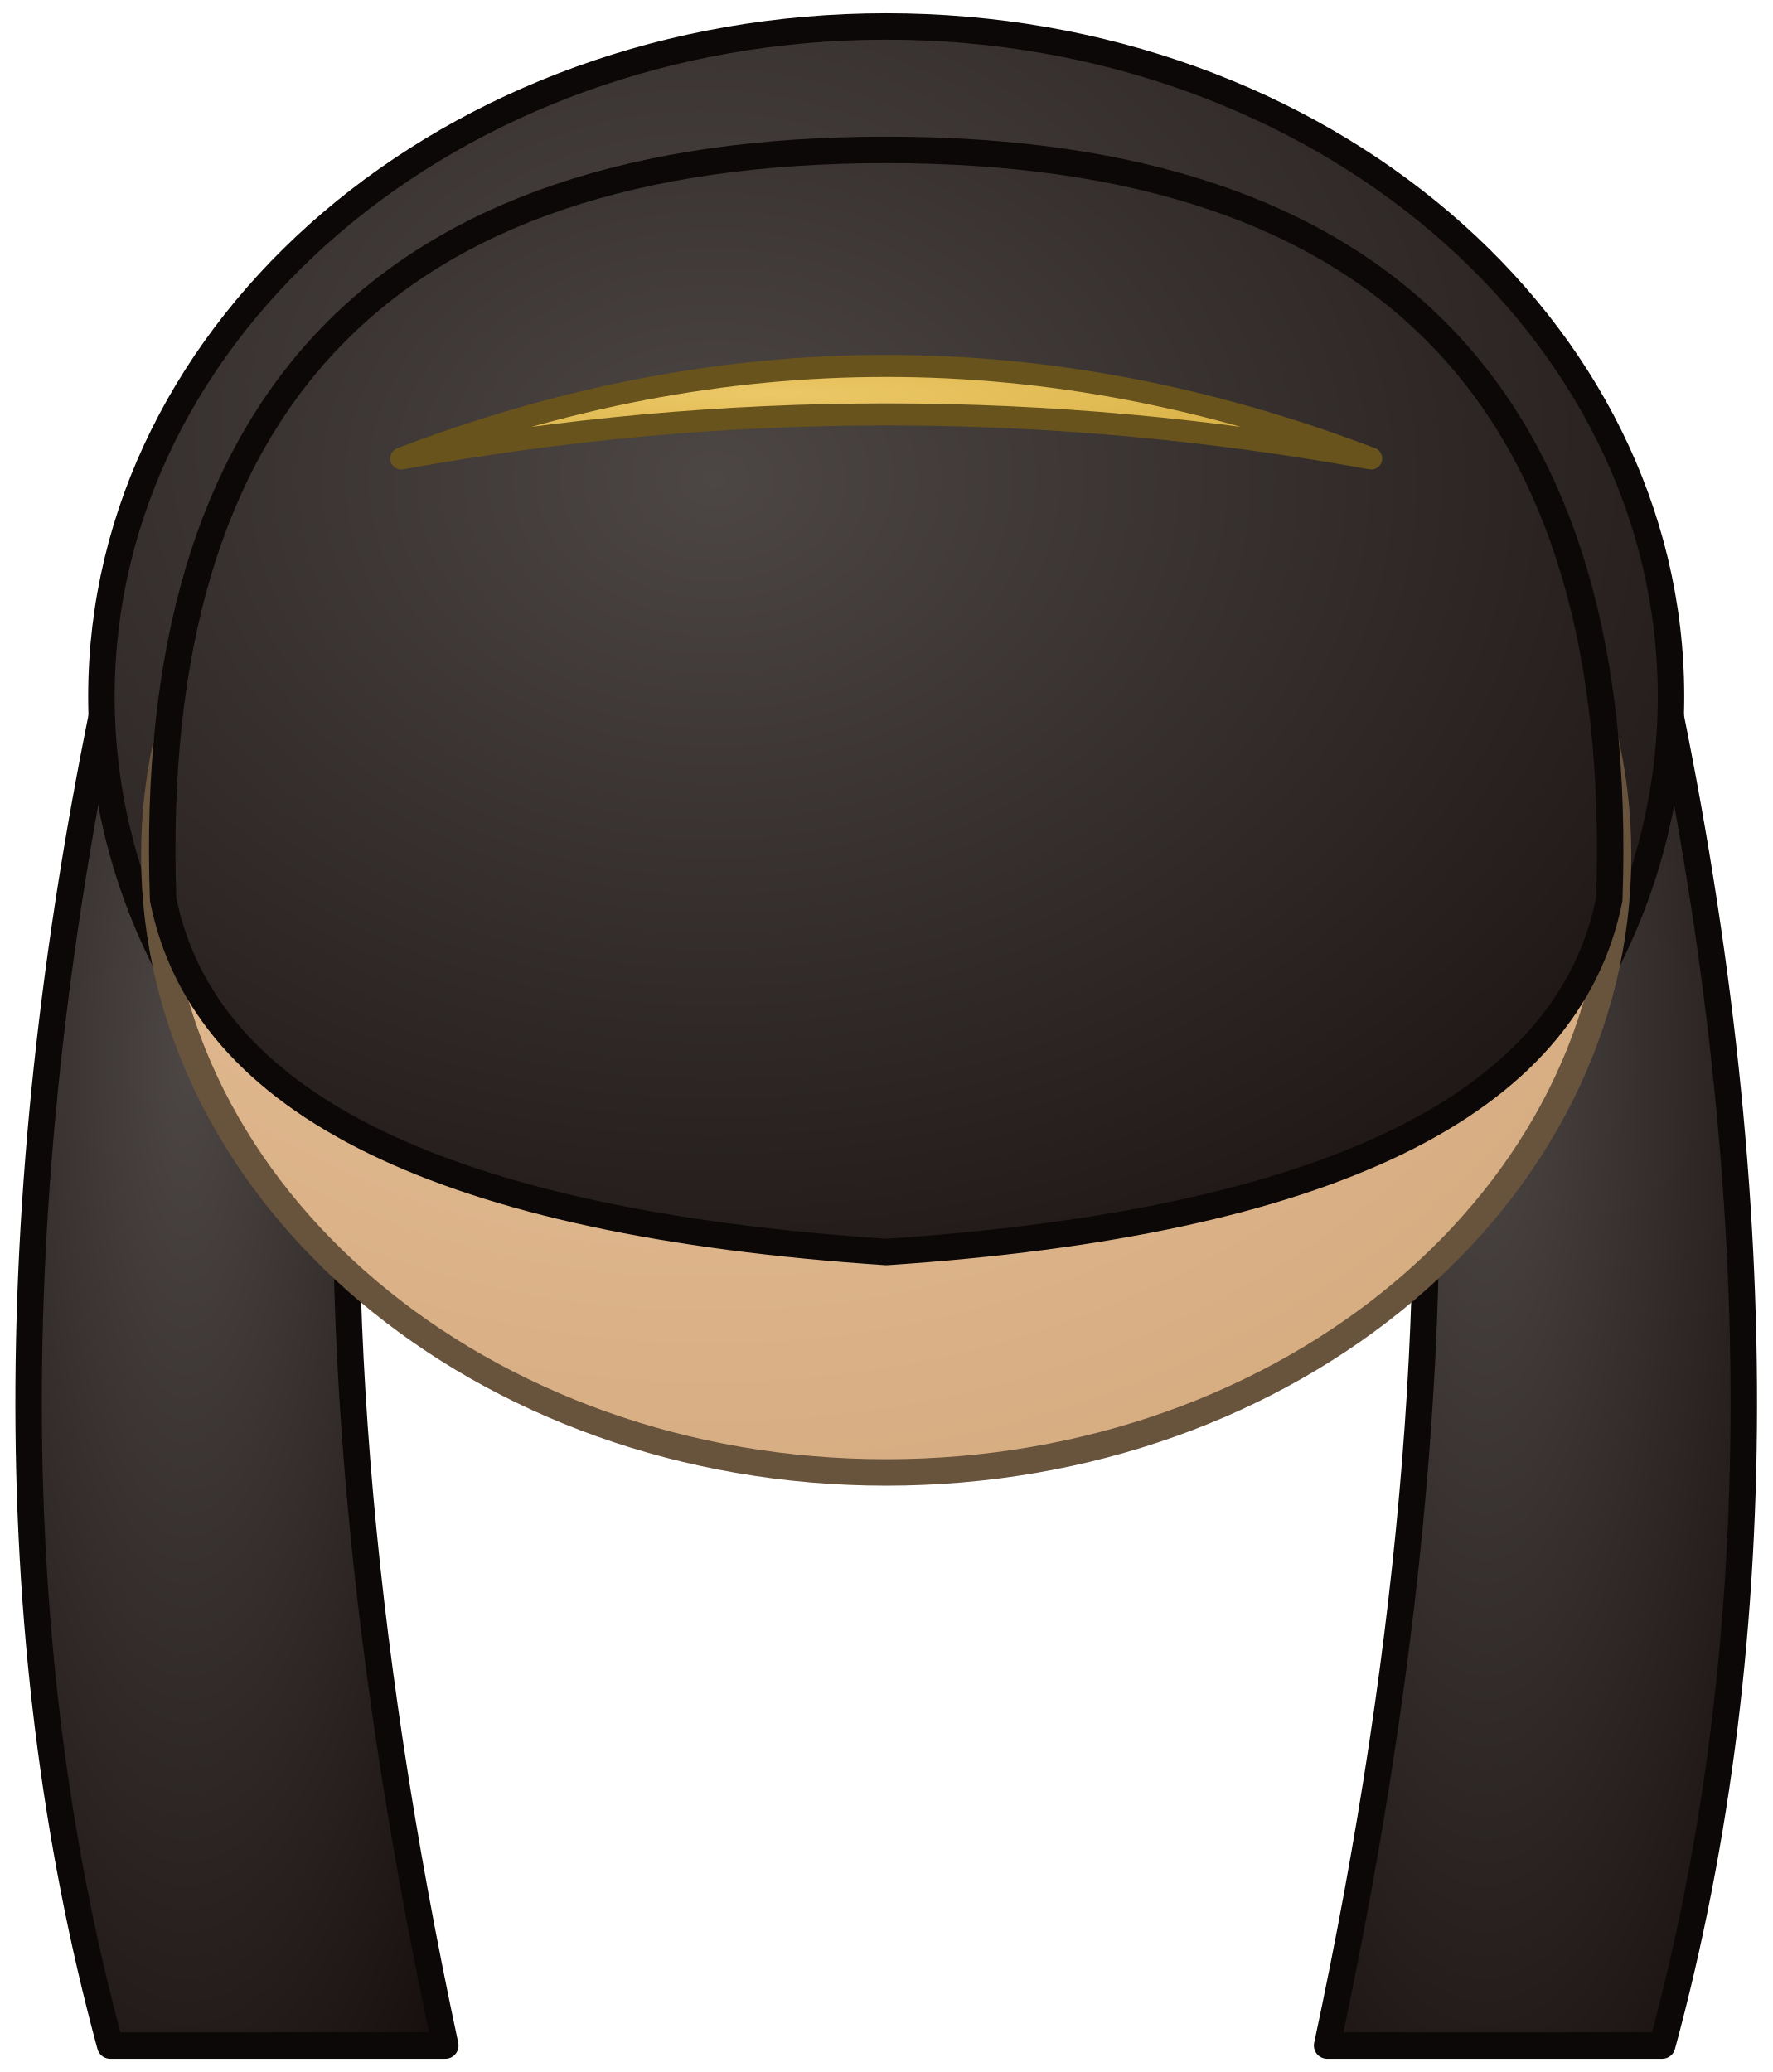
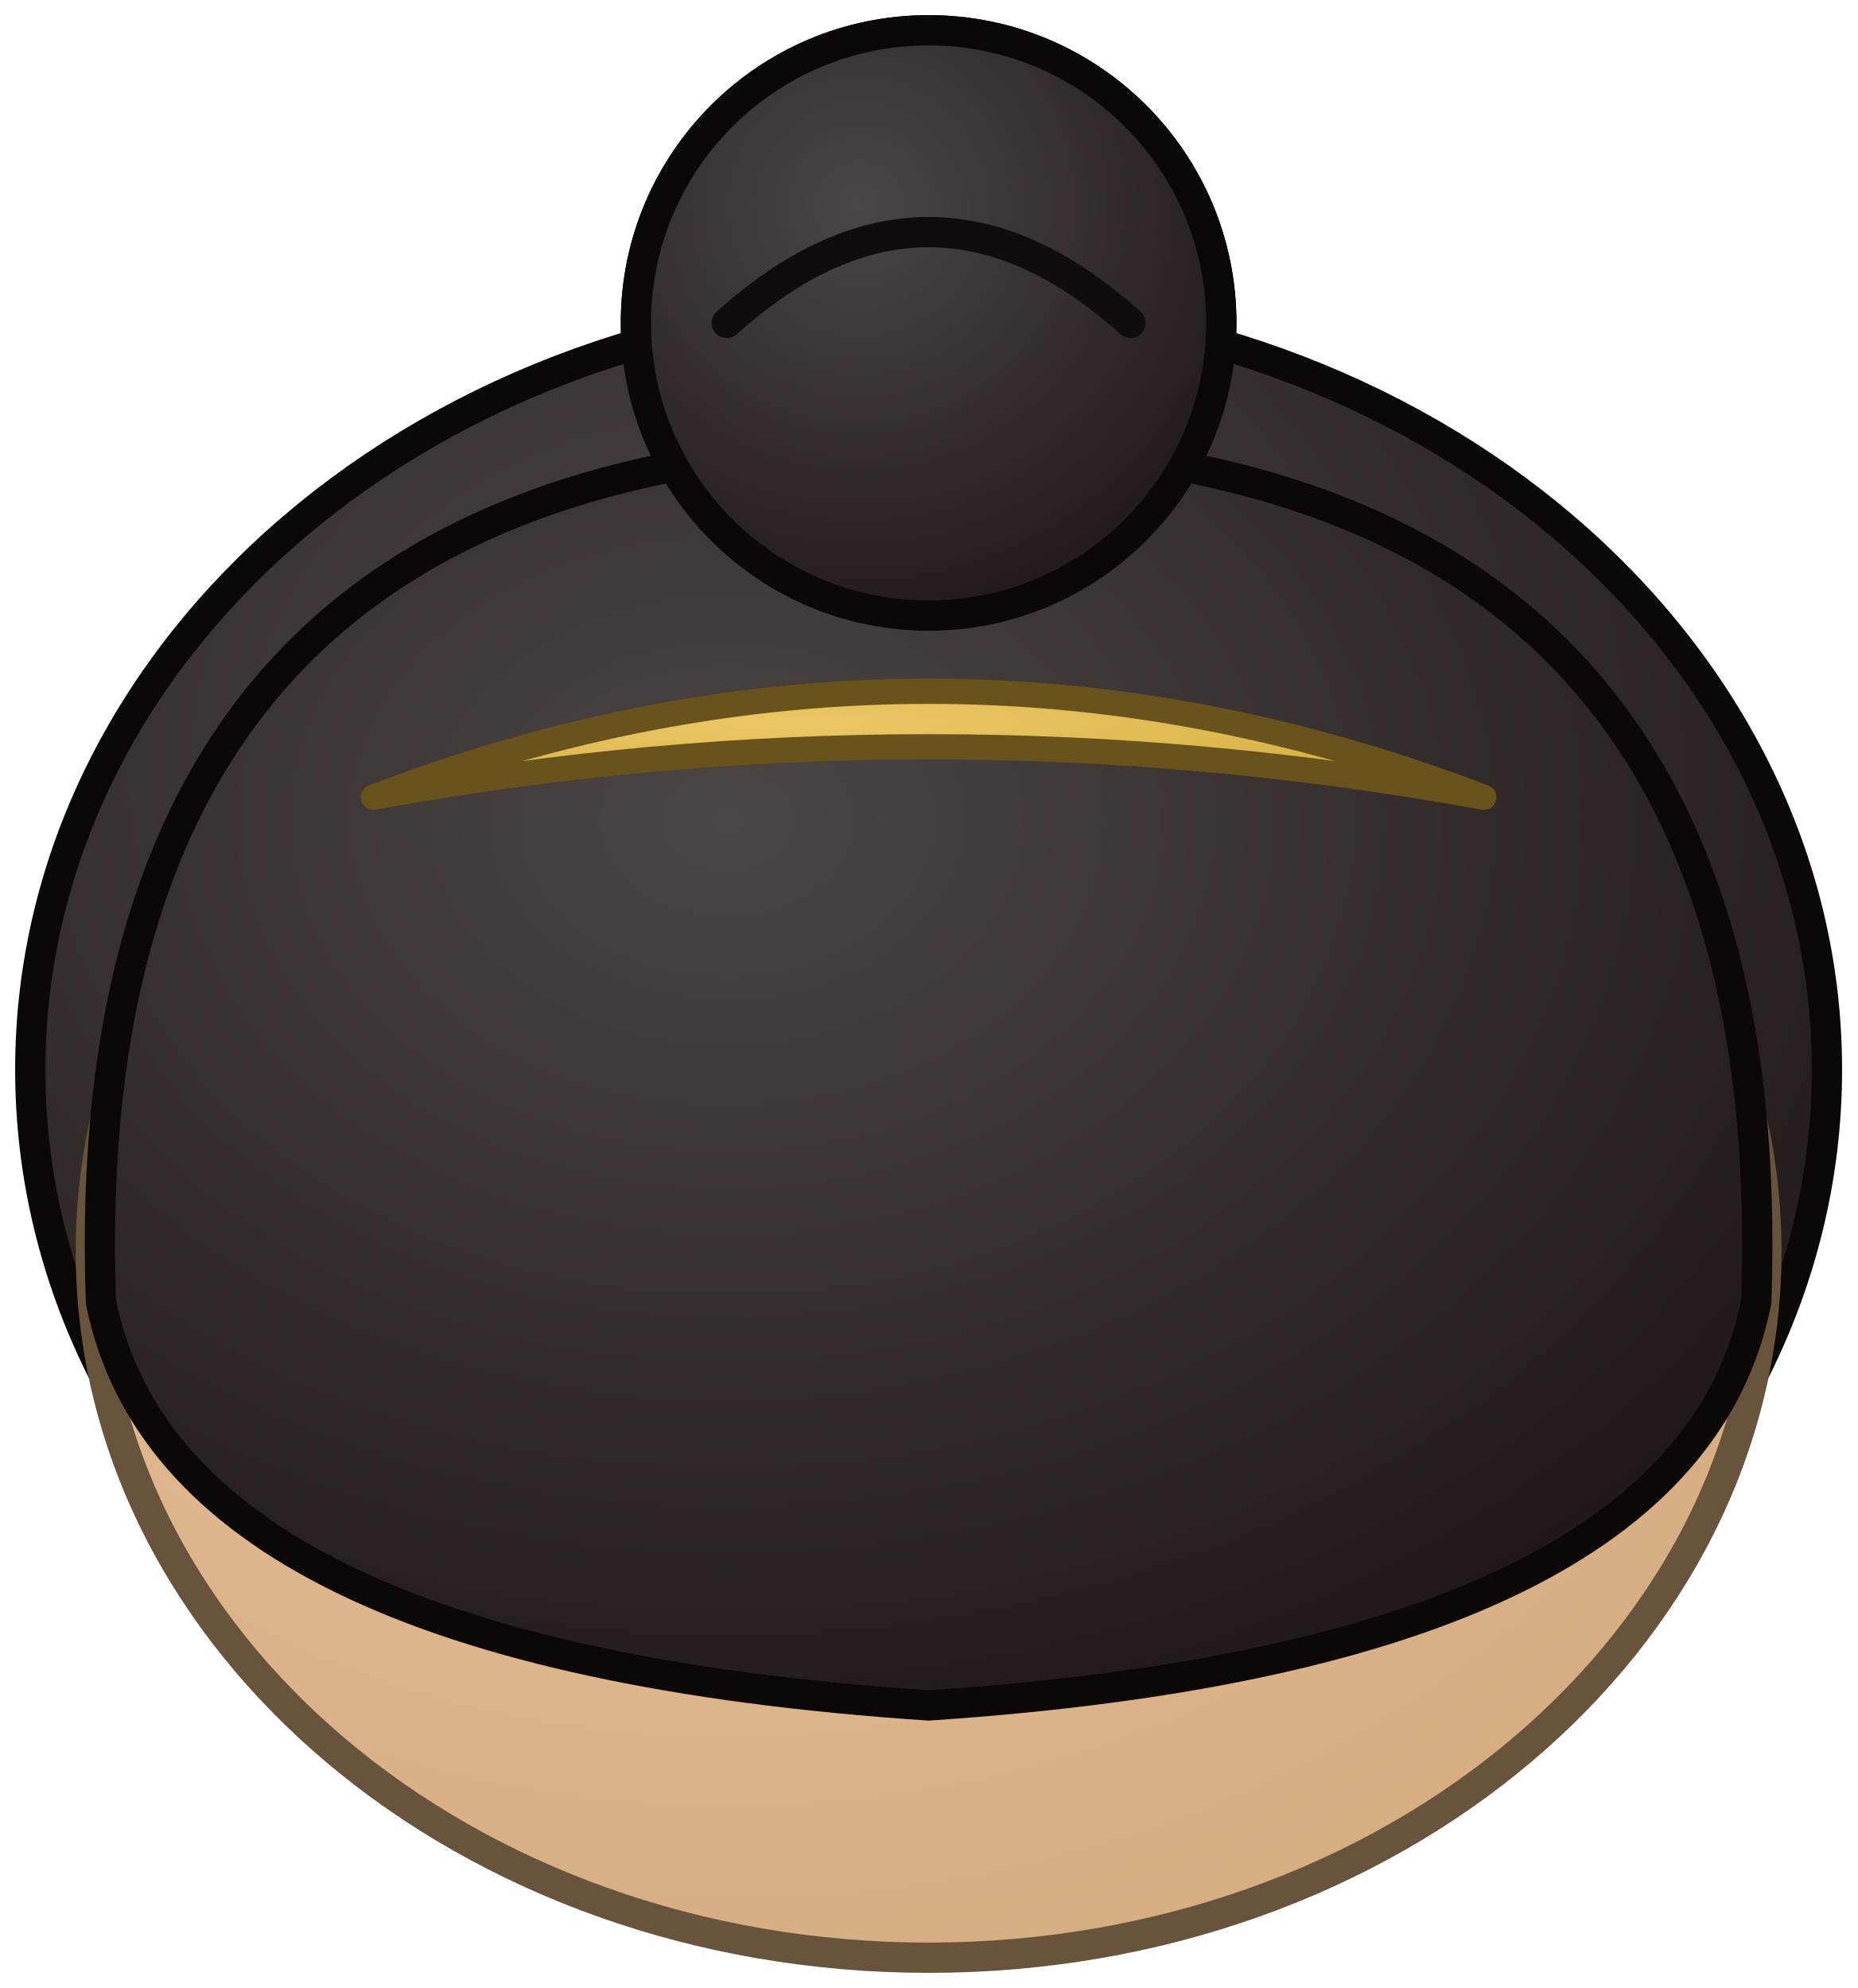
- <svg xmlns="http://www.w3.org/2000/svg" width="402" height="470" viewBox="99 56 402 470">
+ <svg xmlns="http://www.w3.org/2000/svg" width="368" height="394" viewBox="116 2 368 394">
  <defs>
    <radialGradient id="g101" cx="0.38" cy="0.3" r="0.9">
      <stop offset="0" stop-color="#4c4645" />
      <stop offset="1" stop-color="#17100e" />
    </radialGradient>
    <radialGradient id="g102" cx="0.38" cy="0.3" r="0.9">
-       <stop offset="0" stop-color="#4c4645" />
-       <stop offset="1" stop-color="#17100e" />
-     </radialGradient>
-     <radialGradient id="g103" cx="0.38" cy="0.3" r="0.9">
      <stop offset="0" stop-color="#4c4645" />
      <stop offset="1" stop-color="#17100e" />
    </radialGradient>
    <radialGradient id="g201" cx="0.38" cy="0.3" r="0.9">
      <stop offset="0" stop-color="#edc8a1" />
      <stop offset="1" stop-color="#d1a67a" />
    </radialGradient>
    <radialGradient id="g301" cx="0.38" cy="0.3" r="0.9">
      <stop offset="0" stop-color="#4c4645" />
      <stop offset="1" stop-color="#17100e" />
    </radialGradient>
    <radialGradient id="g302" cx="0.38" cy="0.3" r="0.9">
+       <stop offset="0" stop-color="#4c4645" />
+       <stop offset="1" stop-color="#17100e" />
+     </radialGradient>
+     <radialGradient id="g303" cx="0.38" cy="0.3" r="0.9">
      <stop offset="0" stop-color="#ecc867" />
      <stop offset="1" stop-color="#cfa636" />
    </radialGradient>
  </defs>
-   <path d="M 126 200 Q 86 380 124 520 L 200 520 Q 170 380 180 270 Z" fill="url(#g101)" stroke="#0c0807" stroke-width="6" stroke-linejoin="round" stroke-linecap="round" />
-   <path d="M 474 200 Q 514 380 476 520 L 400 520 Q 430 380 420 270 Z" fill="url(#g102)" stroke="#0c0807" stroke-width="6" stroke-linejoin="round" stroke-linecap="round" />
-   <ellipse cx="300" cy="214" rx="178" ry="152" fill="url(#g103)" stroke="#0c0807" stroke-width="6" stroke-linejoin="round" stroke-linecap="round" />
+   <ellipse cx="300" cy="66" rx="58" ry="58" fill="url(#g101)" stroke="#0c0807" stroke-width="6" stroke-linejoin="round" stroke-linecap="round" />
+   <path d="M 260 66 Q 300 30 340 66" fill="none" stroke="#120d0b" stroke-width="6" stroke-linejoin="round" stroke-linecap="round" />
+   <ellipse cx="300" cy="214" rx="178" ry="152" fill="url(#g102)" stroke="#0c0807" stroke-width="6" stroke-linejoin="round" stroke-linecap="round" />
  <ellipse cx="300" cy="250" rx="166" ry="140" fill="url(#g201)" stroke="#68533d" stroke-width="6" stroke-linejoin="round" stroke-linecap="round" />
  <path d="M 136 260 Q 130 90 300 90 Q 470 90 464 260 Q 450 330 300 340 Q 150 330 136 260 Z" fill="url(#g301)" stroke="#0c0807" stroke-width="6" stroke-linejoin="round" stroke-linecap="round" />
-   <path d="M 190 160 Q 300 118 410 160 Q 300 140 190 160 Z" fill="url(#g302)" stroke="#67531b" stroke-width="5" stroke-linejoin="round" stroke-linecap="round" />
+   <ellipse cx="300" cy="66" rx="58" ry="58" fill="url(#g302)" stroke="#0c0807" stroke-width="6" stroke-linejoin="round" stroke-linecap="round" />
+   <path d="M 260 66 Q 300 30 340 66" fill="none" stroke="#120d0b" stroke-width="6" stroke-linejoin="round" stroke-linecap="round" />
+   <path d="M 190 160 Q 300 118 410 160 Q 300 140 190 160 Z" fill="url(#g303)" stroke="#67531b" stroke-width="5" stroke-linejoin="round" stroke-linecap="round" />
</svg>
